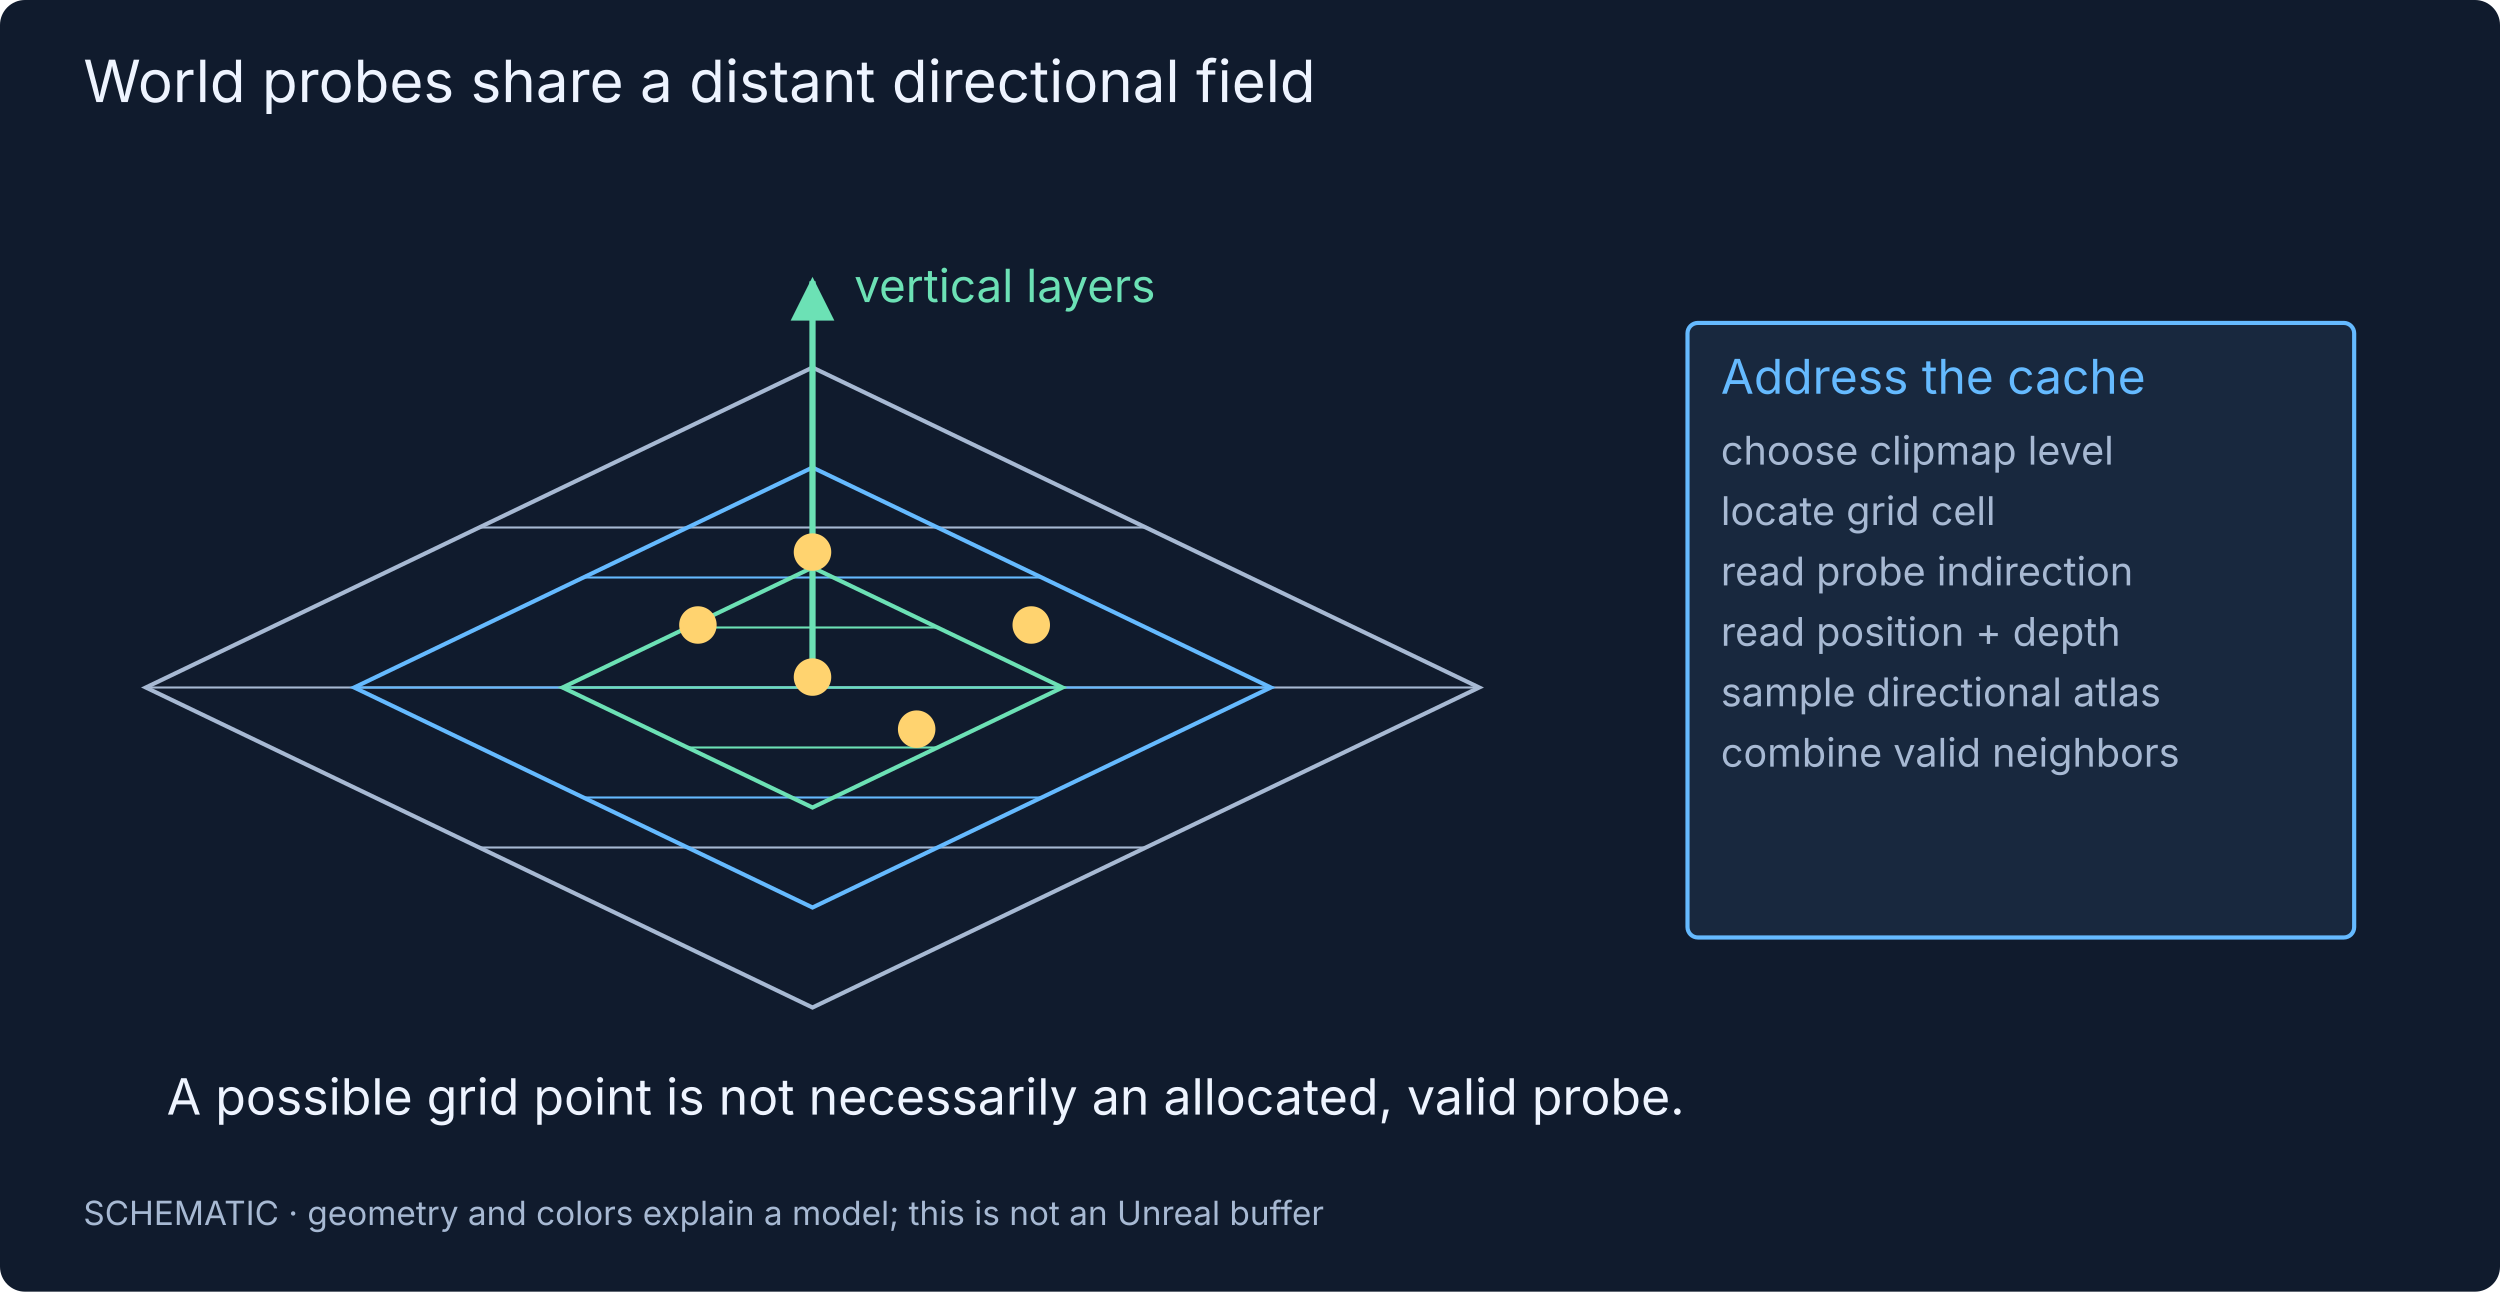
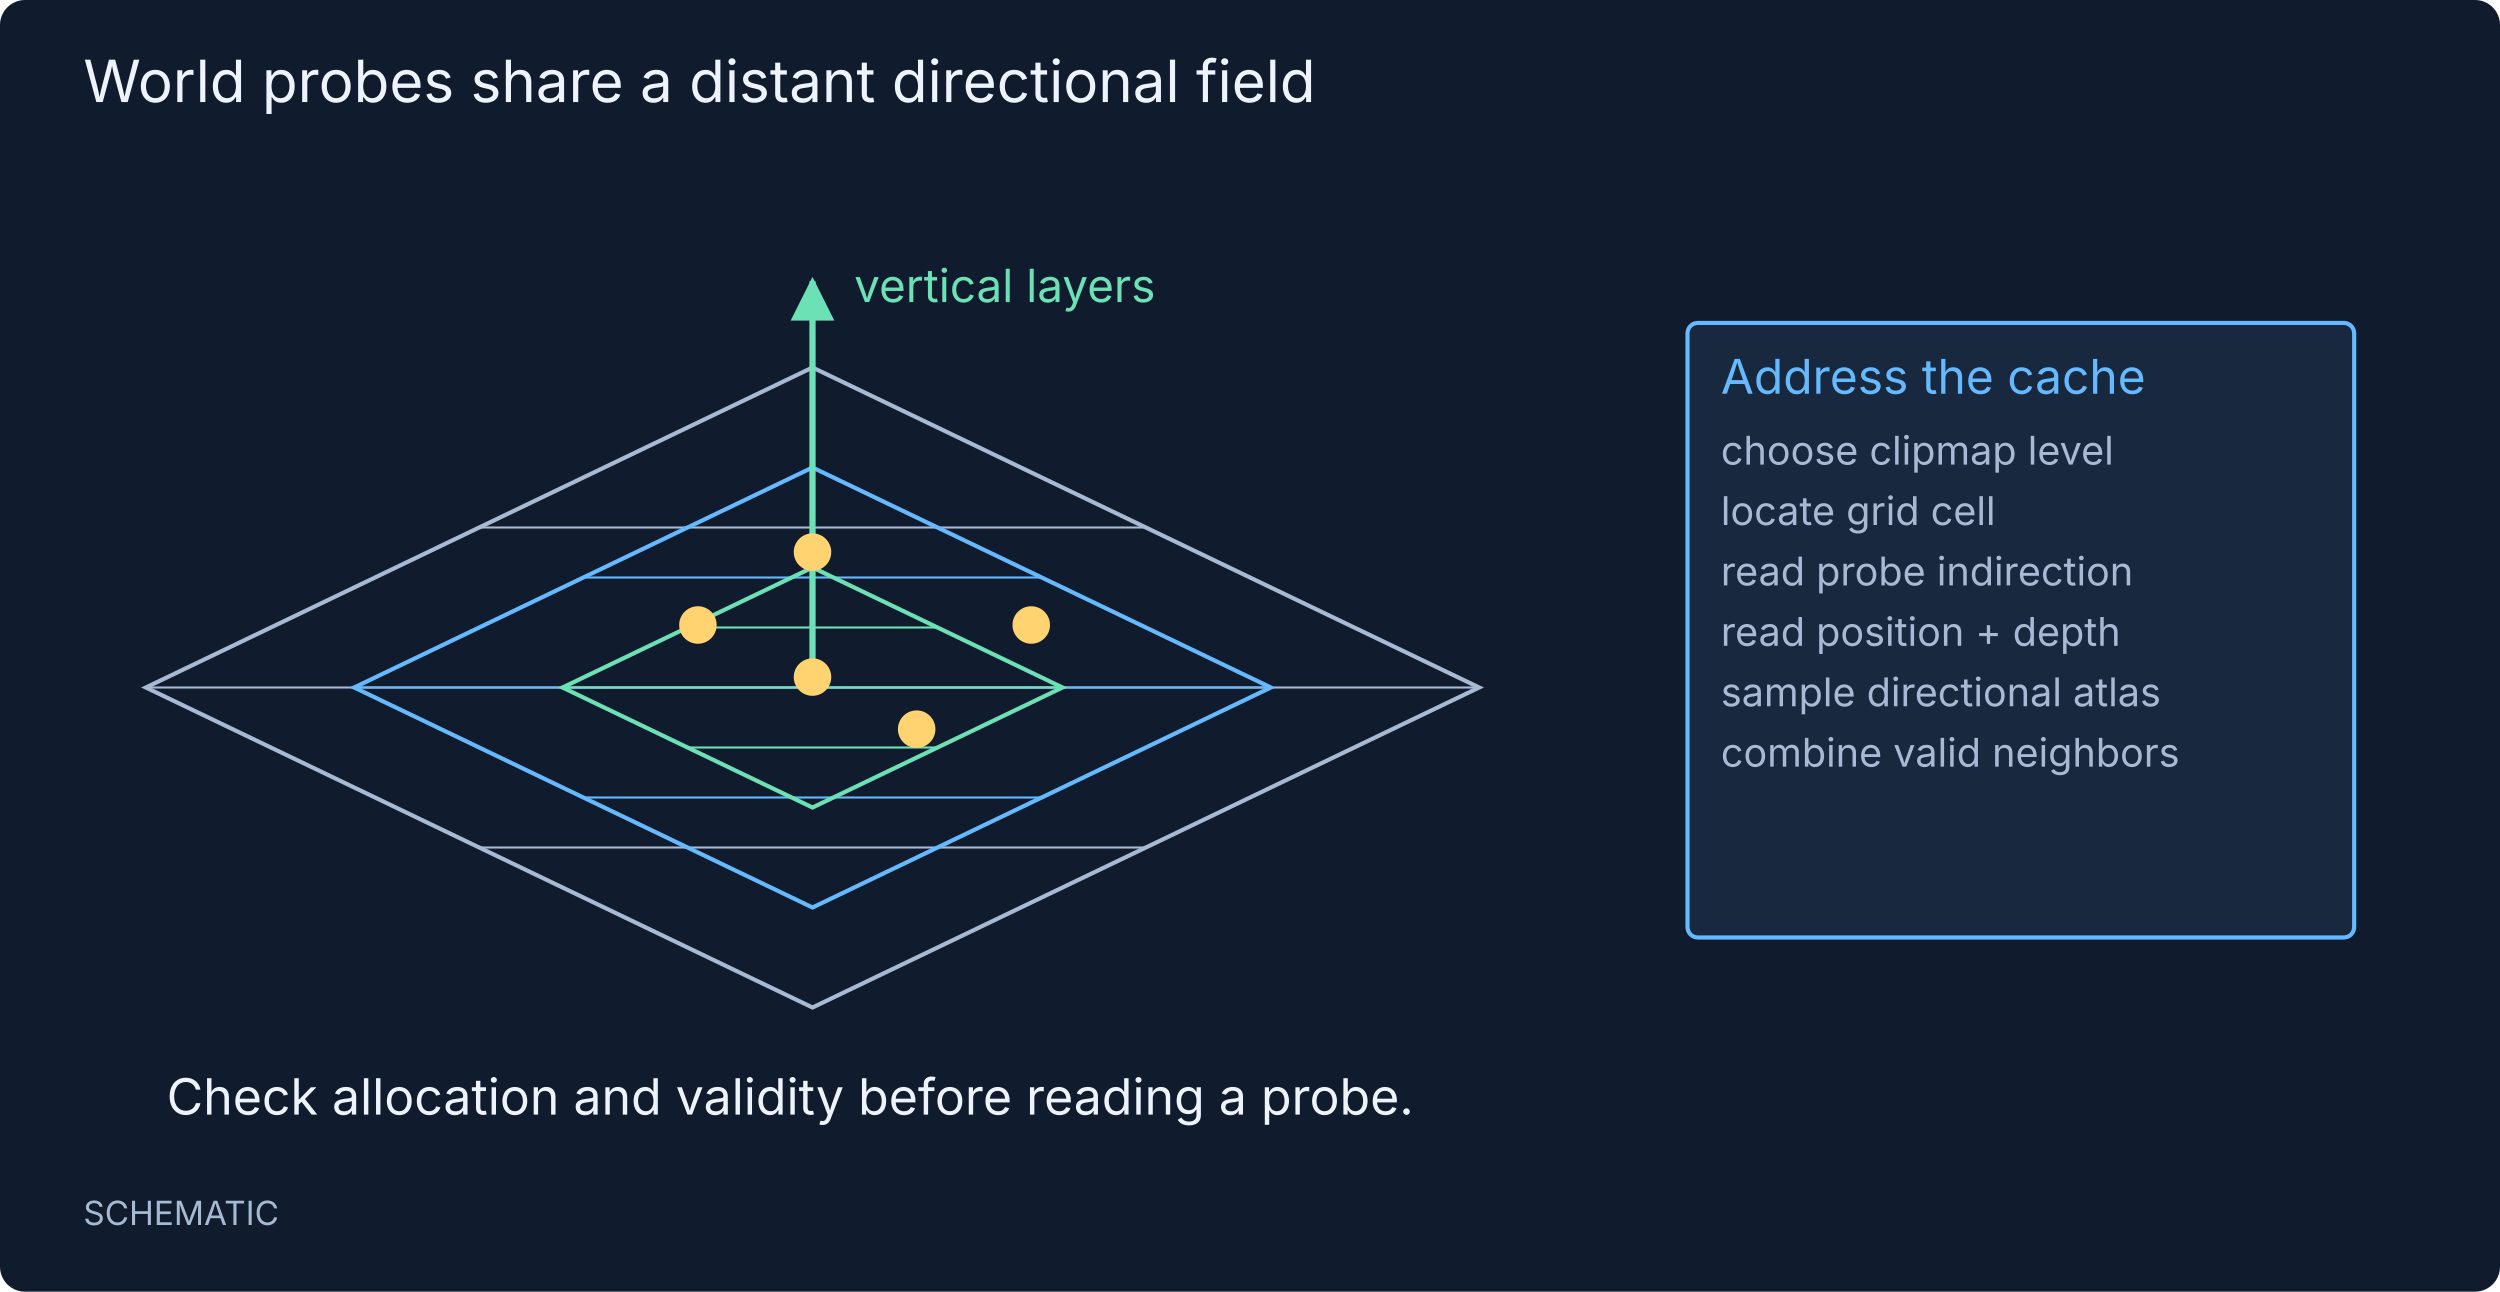
<svg xmlns="http://www.w3.org/2000/svg" viewBox="0 0 1200 620" role="img" aria-labelledby="title desc">
  <defs>
    <marker id="arrow" viewBox="0 0 10 10" refX="9" refY="5" markerWidth="7" markerHeight="7" orient="auto-start-reverse">
      <path d="M0 0 L10 5 L0 10 Z" fill="context-stroke" />
    </marker>
  </defs>
  <rect width="1200" height="620" rx="12" fill="#101b2d" />
  <g font-family="Inter, Segoe UI, Arial, sans-serif">
    <polygon points="70,330 390,176.4 710,330 390,483.6" stroke="#a7b9d3" stroke-width="2" fill="none" />
    <path d="M230 253.2L550 253.2" stroke="#a7b9d3" stroke-width="1" fill="none" />
    <path d="M70 330L710 330" stroke="#a7b9d3" stroke-width="1" fill="none" />
    <path d="M230 406.8L550 406.8" stroke="#a7b9d3" stroke-width="1" fill="none" />
    <polygon points="170,330 390,224.4 610,330 390,435.6" stroke="#65baff" stroke-width="2" fill="none" />
    <path d="M280 277.2L500 277.2" stroke="#65baff" stroke-width="1" fill="none" />
    <path d="M170 330L610 330" stroke="#65baff" stroke-width="1" fill="none" />
    <path d="M280 382.8L500 382.8" stroke="#65baff" stroke-width="1" fill="none" />
    <polygon points="270,330 390,272.4 510,330 390,387.6" stroke="#6ce1b5" stroke-width="2" fill="none" />
    <path d="M330 301.2L450 301.2" stroke="#6ce1b5" stroke-width="1" fill="none" />
    <path d="M270 330L510 330" stroke="#6ce1b5" stroke-width="1" fill="none" />
    <path d="M330 358.8L450 358.8" stroke="#6ce1b5" stroke-width="1" fill="none" />
    <path d="M390 330L390 135" stroke="#6ce1b5" stroke-width="3" fill="none" marker-end="url(#arrow)" />
    <circle cx="335" cy="300" r="8" stroke="#ffd36f" stroke-width="2" fill="#ffd36f" />
    <circle cx="390" cy="325" r="8" stroke="#ffd36f" stroke-width="2" fill="#ffd36f" />
    <circle cx="440" cy="350" r="8" stroke="#ffd36f" stroke-width="2" fill="#ffd36f" />
    <circle cx="390" cy="265" r="8" stroke="#ffd36f" stroke-width="2" fill="#ffd36f" />
    <circle cx="495" cy="300" r="8" stroke="#ffd36f" stroke-width="2" fill="#ffd36f" />
    <rect x="810" y="155" width="320" height="295" rx="5" stroke="#65baff" stroke-width="2" fill="#18283e" />
    <text x="40" y="49" font-size="28" fill="#eef4ff" text-anchor="start">World probes share a distant directional field</text>
-     <text x="40" y="588" font-size="16" fill="#a7b9d3" text-anchor="start">SCHEMATIC · geometry and colors explain a model; this is not an Unreal buffer</text>
+     <text x="40" y="588" font-size="16" fill="#a7b9d3" text-anchor="start">SCHEMATIC</text>
    <text x="410" y="145" font-size="22" fill="#6ce1b5" text-anchor="start">vertical layers</text>
    <text x="826" y="189" font-size="23" fill="#65baff" text-anchor="start">Address the cache</text>
    <text x="826" y="223" font-size="19" fill="#a7b9d3" text-anchor="start">choose clipmap level</text>
    <text x="826" y="252" font-size="19" fill="#a7b9d3" text-anchor="start">locate grid cell</text>
    <text x="826" y="281" font-size="19" fill="#a7b9d3" text-anchor="start">read probe indirection</text>
    <text x="826" y="310" font-size="19" fill="#a7b9d3" text-anchor="start">read position + depth</text>
    <text x="826" y="339" font-size="19" fill="#a7b9d3" text-anchor="start">sample directional atlas</text>
    <text x="826" y="368" font-size="19" fill="#a7b9d3" text-anchor="start">combine valid neighbors</text>
-     <text x="80" y="535" font-size="24" fill="#eef4ff" text-anchor="start">A possible grid point is not necessarily an allocated, valid probe.</text>
+     <text x="80" y="535" font-size="24" fill="#eef4ff" text-anchor="start">Check allocation and validity before reading a probe.</text>
  </g>
</svg>
